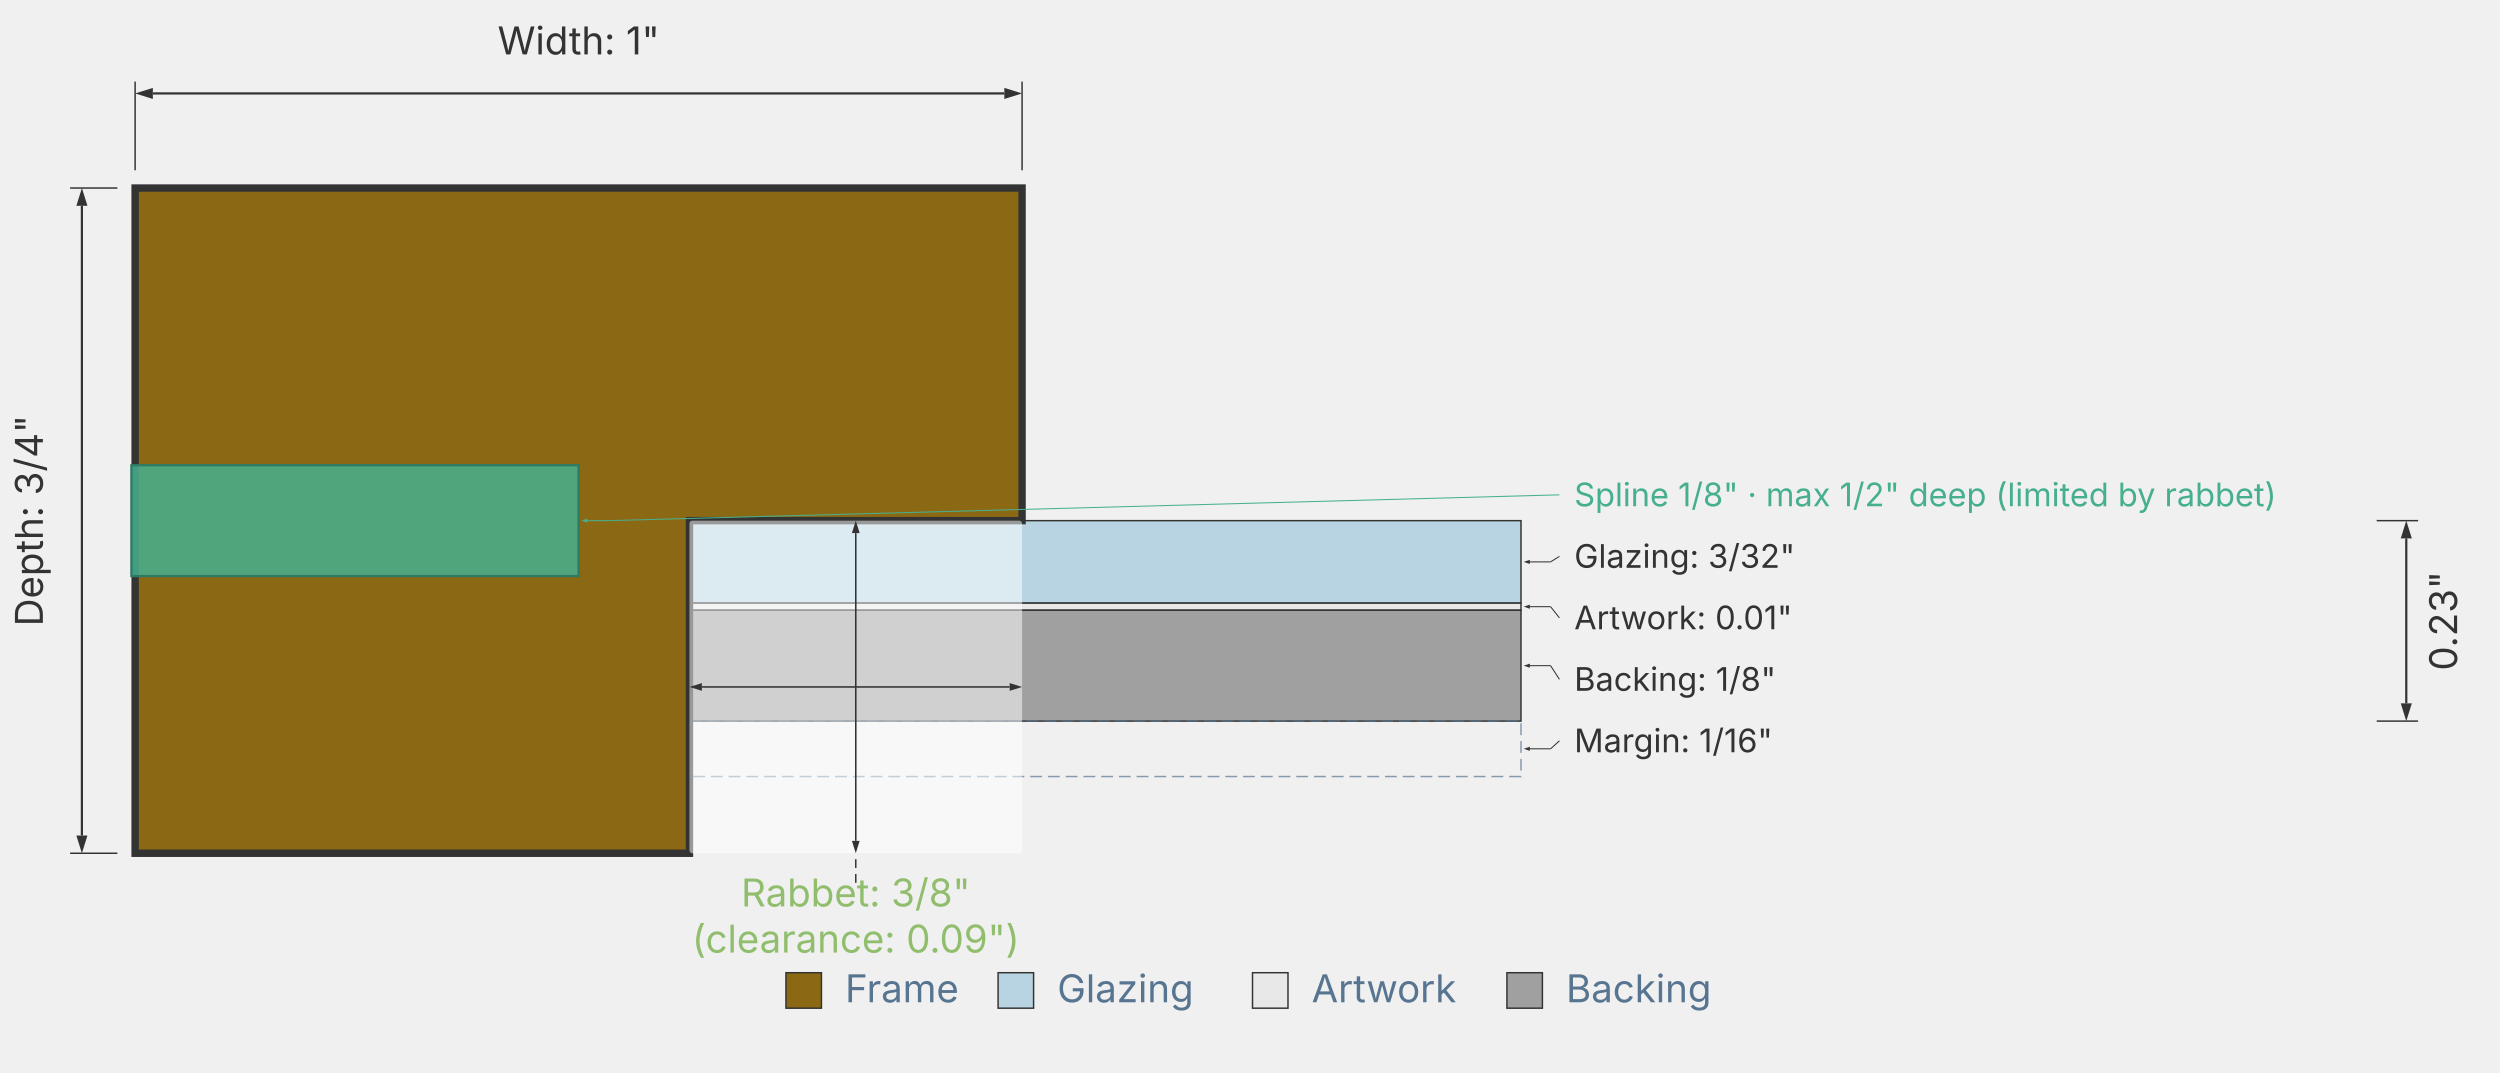
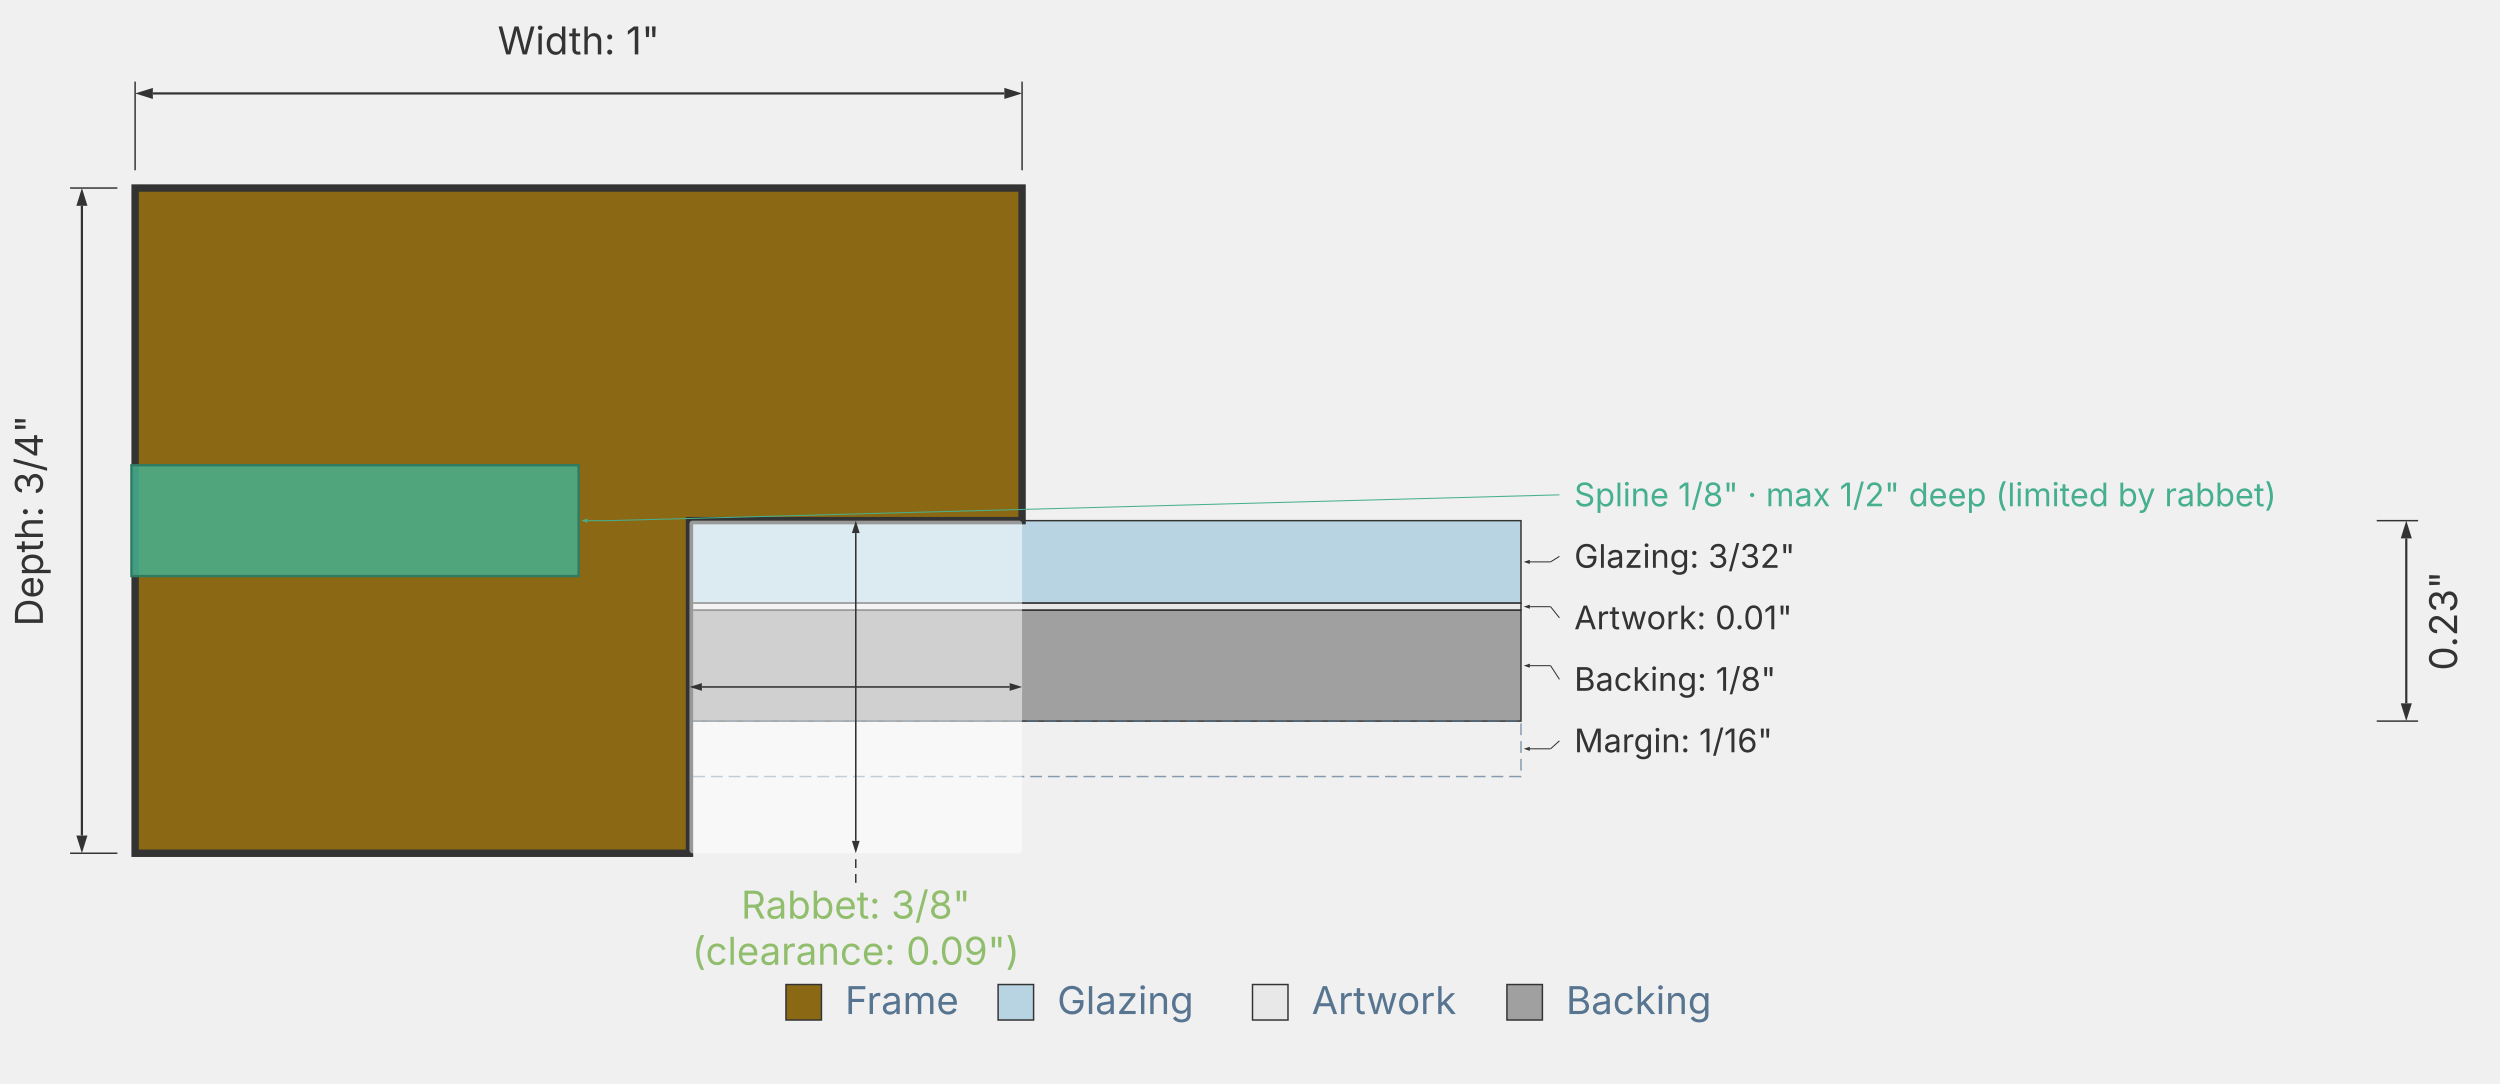
- <svg xmlns="http://www.w3.org/2000/svg" viewBox="-22.79 110.70 845.58 362.60">
+ <svg xmlns="http://www.w3.org/2000/svg" viewBox="-22.79 108.70 845.58 366.60">
  <g id="section-content" transform="translate(-86.15, 0)">
    <g id="section-geometry">
-       <rect x="296.56" y="286.80" width="281.25" height="27.90" stroke="#333333" stroke-width="0.5" fill="#B8D4E3" />
-       <rect x="296.56" y="314.70" width="281.25" height="2.40" stroke="#333333" stroke-width="0.5" fill="#E8E8E8" />
-       <rect x="296.56" y="317.10" width="281.25" height="37.50" stroke="#333333" stroke-width="0.5" fill="#A0A0A0" />
-       <rect x="296.56" y="354.60" width="281.25" height="18.75" stroke="#577590" stroke-width="0.5" stroke-dasharray="4,2" fill="none" opacity="0.7" />
-       <polygon points="109.06,174.30 409.06,174.30 409.06,286.80 296.56,286.80 296.56,399.30 109.06,399.30" stroke="#333333" stroke-width="2.5" fill="#8B6914" />
+       <rect x="296.56" y="284.80" width="281.25" height="27.90" stroke="#333333" stroke-width="0.5" fill="#B8D4E3" />
+       <rect x="296.56" y="312.70" width="281.25" height="2.40" stroke="#333333" stroke-width="0.5" fill="#E8E8E8" />
+       <rect x="296.56" y="315.10" width="281.25" height="37.50" stroke="#333333" stroke-width="0.5" fill="#A0A0A0" />
+       <rect x="296.56" y="352.60" width="281.25" height="18.75" stroke="#577590" stroke-width="0.5" stroke-dasharray="4,2" fill="none" opacity="0.7" />
+       <polygon points="109.06,172.30 409.06,172.30 409.06,284.80 296.56,284.80 296.56,397.30 109.06,397.30" stroke="#333333" stroke-width="2.5" fill="#8B6914" />
      <g id="spline-slots">
-         <rect x="107.81" y="268.05" width="151.25" height="37.50" fill="#46af8f" fill-opacity="0.85" stroke="#2e7a63" stroke-width="0.8" />
+         <rect x="107.81" y="266.05" width="151.25" height="37.50" fill="#46af8f" fill-opacity="0.85" stroke="#2e7a63" stroke-width="0.8" />
      </g>
    </g>
    <g id="section-dimensions">
-       <line x1="103.06" y1="174.30" x2="87.06" y2="174.30" stroke="#333333" stroke-width="0.5" />
-       <line x1="103.06" y1="399.30" x2="87.06" y2="399.30" stroke="#333333" stroke-width="0.5" />
-       <polygon points="91.06,174.30 89.19,180.30 92.94,180.30" fill="#333333" data-arrow="true" />
-       <line x1="91.06" y1="180.30" x2="91.06" y2="393.30" stroke="#333333" stroke-width="0.75" />
-       <polygon points="91.06,399.30 92.94,393.30 89.19,393.30" fill="#333333" data-arrow="true" />
-       <text x="77.86" y="286.80" fill="#333333" font-family="Inter, system-ui, -apple-system, sans-serif" font-size="13px" text-anchor="middle" transform="rotate(-90 77.86 286.80)">Depth: 3/4"</text>
-       <line x1="109.06" y1="168.30" x2="109.06" y2="138.30" stroke="#333333" stroke-width="0.5" />
-       <line x1="409.06" y1="168.30" x2="409.06" y2="138.30" stroke="#333333" stroke-width="0.5" />
-       <polygon points="109.06,142.30 115.06,144.18 115.06,140.43" fill="#333333" data-arrow="true" />
-       <line x1="115.06" y1="142.30" x2="403.06" y2="142.30" stroke="#333333" stroke-width="0.75" />
-       <polygon points="409.06,142.30 403.06,140.43 403.06,144.18" fill="#333333" data-arrow="true" />
-       <text transform="translate(259.06, 129.10)" fill="#333333" font-family="Inter, system-ui, -apple-system, sans-serif" font-size="13px" text-anchor="middle">Width: 1"</text>
-       <rect x="296.56" y="286.80" width="112.50" height="112.50" fill="#FFFFFF" fill-opacity="0.5" stroke="none" rx="1" />
-       <polygon points="296.56,343.05 300.76,344.36 300.76,341.74" fill="#333333" data-arrow="true" />
-       <line x1="300.76" y1="343.05" x2="404.86" y2="343.05" stroke="#333333" stroke-width="0.525" />
-       <polygon points="409.06,343.05 404.86,341.74 404.86,344.36" fill="#333333" data-arrow="true" />
-       <polygon points="352.81,286.80 351.50,291.00 354.12,291.00" fill="#333333" data-arrow="true" />
-       <line x1="352.81" y1="291.00" x2="352.81" y2="395.10" stroke="#333333" stroke-width="0.525" />
-       <polygon points="352.81,399.30 354.12,395.10 351.50,395.10" fill="#333333" data-arrow="true" />
-       <polygon points="259.96,286.80 262.06,287.50 262.06,286.10" fill="#46af8f" data-arrow="true" />
-       <line x1="262.06" y1="286.80" x2="269.06" y2="286.80" stroke="#46af8f" stroke-width="0.35" />
-       <line x1="269.06" y1="286.80" x2="590.81" y2="278.07" stroke="#46af8f" stroke-width="0.35" />
-       <text transform="translate(595.81, 281.94)" fill="#46af8f" font-family="Inter, system-ui, -apple-system, sans-serif" font-size="11.0px">Spline 1/8" · max 1/2" deep (limited by rabbet)</text>
-       <polygon points="578.71,300.75 580.81,301.45 580.81,300.05" fill="#333333" data-arrow="true" />
-       <line x1="580.81" y1="300.75" x2="587.81" y2="300.75" stroke="#333333" stroke-width="0.35" />
-       <line x1="587.81" y1="300.75" x2="590.81" y2="298.88" stroke="#333333" stroke-width="0.35" />
-       <text transform="translate(595.81, 302.74)" fill="#333333" font-family="Inter, system-ui, -apple-system, sans-serif" font-size="11.0px">Glazing: 3/32"</text>
-       <polygon points="578.71,315.90 580.81,316.60 580.81,315.20" fill="#333333" data-arrow="true" />
-       <line x1="580.81" y1="315.90" x2="587.81" y2="315.90" stroke="#333333" stroke-width="0.35" />
-       <line x1="587.81" y1="315.90" x2="590.81" y2="319.68" stroke="#333333" stroke-width="0.35" />
-       <text transform="translate(595.81, 323.54)" fill="#333333" font-family="Inter, system-ui, -apple-system, sans-serif" font-size="11.0px">Artwork: 0.01"</text>
-       <polygon points="578.71,335.85 580.81,336.55 580.81,335.15" fill="#333333" data-arrow="true" />
-       <line x1="580.81" y1="335.85" x2="587.81" y2="335.85" stroke="#333333" stroke-width="0.35" />
-       <line x1="587.81" y1="335.85" x2="590.81" y2="340.48" stroke="#333333" stroke-width="0.35" />
-       <text transform="translate(595.81, 344.34)" fill="#333333" font-family="Inter, system-ui, -apple-system, sans-serif" font-size="11.0px">Backing: 1/8"</text>
-       <polygon points="578.71,363.97 580.81,364.67 580.81,363.27" fill="#333333" data-arrow="true" />
-       <line x1="580.81" y1="363.97" x2="587.81" y2="363.97" stroke="#333333" stroke-width="0.35" />
-       <line x1="587.81" y1="363.97" x2="590.81" y2="361.27" stroke="#333333" stroke-width="0.35" />
-       <text transform="translate(595.81, 365.14)" fill="#333333" font-family="Inter, system-ui, -apple-system, sans-serif" font-size="11.0px">Margin: 1/16"</text>
-       <line x1="867.24" y1="286.80" x2="881.24" y2="286.80" stroke="#333333" stroke-width="0.5" />
-       <line x1="867.24" y1="354.60" x2="881.24" y2="354.60" stroke="#333333" stroke-width="0.5" />
-       <polygon points="877.24,286.80 875.37,292.80 879.12,292.80" fill="#333333" data-arrow="true" />
-       <line x1="877.24" y1="292.80" x2="877.24" y2="348.60" stroke="#333333" stroke-width="0.75" />
-       <polygon points="877.24,354.60 879.12,348.60 875.37,348.60" fill="#333333" data-arrow="true" />
-       <text x="894.44" y="320.70" fill="#333333" font-family="Inter, system-ui, -apple-system, sans-serif" font-size="13px" text-anchor="middle" transform="rotate(-90 894.44 320.70)">0.23"</text>
-       <line x1="352.81" y1="401.30" x2="352.81" y2="411.30" stroke="#333333" stroke-width="0.5" stroke-dasharray="3,2" />
-       <text transform="translate(352.81, 417.30)" fill="#90be6d" font-family="Inter, system-ui, -apple-system, sans-serif" font-size="13px" text-anchor="middle">Rabbet: 3/8"</text>
-       <text transform="translate(352.81, 432.90)" fill="#90be6d" font-family="Inter, system-ui, -apple-system, sans-serif" font-size="13px" text-anchor="middle">(clearance: 0.09")</text>
+       <line x1="103.06" y1="172.30" x2="87.06" y2="172.30" stroke="#333333" stroke-width="0.5" />
+       <line x1="103.06" y1="397.30" x2="87.06" y2="397.30" stroke="#333333" stroke-width="0.5" />
+       <polygon points="91.06,172.30 89.19,178.30 92.94,178.30" fill="#333333" data-arrow="true" />
+       <line x1="91.06" y1="178.30" x2="91.06" y2="391.30" stroke="#333333" stroke-width="0.75" />
+       <polygon points="91.06,397.30 92.94,391.30 89.19,391.30" fill="#333333" data-arrow="true" />
+       <text x="77.86" y="284.80" fill="#333333" font-family="Inter, system-ui, -apple-system, sans-serif" font-size="13px" text-anchor="middle" transform="rotate(-90 77.86 284.80)">Depth: 3/4"</text>
+       <line x1="109.06" y1="166.30" x2="109.06" y2="136.30" stroke="#333333" stroke-width="0.5" />
+       <line x1="409.06" y1="166.30" x2="409.06" y2="136.30" stroke="#333333" stroke-width="0.5" />
+       <polygon points="109.06,140.30 115.06,142.18 115.06,138.43" fill="#333333" data-arrow="true" />
+       <line x1="115.06" y1="140.30" x2="403.06" y2="140.30" stroke="#333333" stroke-width="0.75" />
+       <polygon points="409.06,140.30 403.06,138.43 403.06,142.18" fill="#333333" data-arrow="true" />
+       <text transform="translate(259.06, 127.10)" fill="#333333" font-family="Inter, system-ui, -apple-system, sans-serif" font-size="13px" text-anchor="middle">Width: 1"</text>
+       <rect x="296.56" y="284.80" width="112.50" height="112.50" fill="#FFFFFF" fill-opacity="0.5" stroke="none" rx="1" />
+       <polygon points="296.56,341.05 300.76,342.36 300.76,339.74" fill="#333333" data-arrow="true" />
+       <line x1="300.76" y1="341.05" x2="404.86" y2="341.05" stroke="#333333" stroke-width="0.525" />
+       <polygon points="409.06,341.05 404.86,339.74 404.86,342.36" fill="#333333" data-arrow="true" />
+       <polygon points="352.81,284.80 351.50,289.00 354.12,289.00" fill="#333333" data-arrow="true" />
+       <line x1="352.81" y1="289.00" x2="352.81" y2="393.10" stroke="#333333" stroke-width="0.525" />
+       <polygon points="352.81,397.30 354.12,393.10 351.50,393.10" fill="#333333" data-arrow="true" />
+       <polygon points="259.96,284.80 262.06,285.50 262.06,284.10" fill="#46af8f" data-arrow="true" />
+       <line x1="262.06" y1="284.80" x2="269.06" y2="284.80" stroke="#46af8f" stroke-width="0.35" />
+       <line x1="269.06" y1="284.80" x2="590.81" y2="276.07" stroke="#46af8f" stroke-width="0.35" />
+       <text transform="translate(595.81, 279.94)" fill="#46af8f" font-family="Inter, system-ui, -apple-system, sans-serif" font-size="11.0px">Spline 1/8" · max 1/2" deep (limited by rabbet)</text>
+       <polygon points="578.71,298.75 580.81,299.45 580.81,298.05" fill="#333333" data-arrow="true" />
+       <line x1="580.81" y1="298.75" x2="587.81" y2="298.75" stroke="#333333" stroke-width="0.35" />
+       <line x1="587.81" y1="298.75" x2="590.81" y2="296.88" stroke="#333333" stroke-width="0.35" />
+       <text transform="translate(595.81, 300.74)" fill="#333333" font-family="Inter, system-ui, -apple-system, sans-serif" font-size="11.0px">Glazing: 3/32"</text>
+       <polygon points="578.71,313.90 580.81,314.60 580.81,313.20" fill="#333333" data-arrow="true" />
+       <line x1="580.81" y1="313.90" x2="587.81" y2="313.90" stroke="#333333" stroke-width="0.35" />
+       <line x1="587.81" y1="313.90" x2="590.81" y2="317.68" stroke="#333333" stroke-width="0.35" />
+       <text transform="translate(595.81, 321.54)" fill="#333333" font-family="Inter, system-ui, -apple-system, sans-serif" font-size="11.0px">Artwork: 0.01"</text>
+       <polygon points="578.71,333.85 580.81,334.55 580.81,333.15" fill="#333333" data-arrow="true" />
+       <line x1="580.81" y1="333.85" x2="587.81" y2="333.85" stroke="#333333" stroke-width="0.35" />
+       <line x1="587.81" y1="333.85" x2="590.81" y2="338.48" stroke="#333333" stroke-width="0.35" />
+       <text transform="translate(595.81, 342.34)" fill="#333333" font-family="Inter, system-ui, -apple-system, sans-serif" font-size="11.0px">Backing: 1/8"</text>
+       <polygon points="578.71,361.97 580.81,362.67 580.81,361.27" fill="#333333" data-arrow="true" />
+       <line x1="580.81" y1="361.97" x2="587.81" y2="361.97" stroke="#333333" stroke-width="0.35" />
+       <line x1="587.81" y1="361.97" x2="590.81" y2="359.27" stroke="#333333" stroke-width="0.35" />
+       <text transform="translate(595.81, 363.14)" fill="#333333" font-family="Inter, system-ui, -apple-system, sans-serif" font-size="11.0px">Margin: 1/16"</text>
+       <line x1="867.24" y1="284.80" x2="881.24" y2="284.80" stroke="#333333" stroke-width="0.5" />
+       <line x1="867.24" y1="352.60" x2="881.24" y2="352.60" stroke="#333333" stroke-width="0.5" />
+       <polygon points="877.24,284.80 875.37,290.80 879.12,290.80" fill="#333333" data-arrow="true" />
+       <line x1="877.24" y1="290.80" x2="877.24" y2="346.60" stroke="#333333" stroke-width="0.75" />
+       <polygon points="877.24,352.60 879.12,346.60 875.37,346.60" fill="#333333" data-arrow="true" />
+       <text x="894.44" y="318.70" fill="#333333" font-family="Inter, system-ui, -apple-system, sans-serif" font-size="13px" text-anchor="middle" transform="rotate(-90 894.44 318.70)">0.23"</text>
+       <line x1="352.81" y1="399.30" x2="352.81" y2="407.30" stroke="#333333" stroke-width="0.5" stroke-dasharray="3,2" />
+       <text transform="translate(352.81, 419.40)" fill="#90be6d" font-family="Inter, system-ui, -apple-system, sans-serif" font-size="13px" text-anchor="middle">Rabbet: 3/8"</text>
+       <text transform="translate(352.81, 435.00)" fill="#90be6d" font-family="Inter, system-ui, -apple-system, sans-serif" font-size="13px" text-anchor="middle">(clearance: 0.09")</text>
    </g>
  </g>
  <g id="legend">
-     <rect x="243.05" y="439.70" width="12" height="12" fill="#8B6914" stroke="#333333" stroke-width="0.5" />
-     <text transform="translate(263.05, 449.70)" fill="#577590" font-family="Inter, system-ui, -apple-system, sans-serif" font-size="13px">Frame</text>
-     <rect x="314.80" y="439.70" width="12" height="12" fill="#B8D4E3" stroke="#333333" stroke-width="0.5" />
-     <text transform="translate(334.80, 449.70)" fill="#577590" font-family="Inter, system-ui, -apple-system, sans-serif" font-size="13px">Glazing</text>
-     <rect x="400.85" y="439.70" width="12" height="12" fill="#E8E8E8" stroke="#333333" stroke-width="0.5" />
-     <text transform="translate(420.85, 449.70)" fill="#577590" font-family="Inter, system-ui, -apple-system, sans-serif" font-size="13px">Artwork</text>
-     <rect x="486.90" y="439.70" width="12" height="12" fill="#A0A0A0" stroke="#333333" stroke-width="0.5" />
-     <text transform="translate(506.90, 449.70)" fill="#577590" font-family="Inter, system-ui, -apple-system, sans-serif" font-size="13px">Backing</text>
+     <rect x="243.05" y="441.70" width="12" height="12" fill="#8B6914" stroke="#333333" stroke-width="0.5" />
+     <text transform="translate(263.05, 451.70)" fill="#577590" font-family="Inter, system-ui, -apple-system, sans-serif" font-size="13px">Frame</text>
+     <rect x="314.80" y="441.70" width="12" height="12" fill="#B8D4E3" stroke="#333333" stroke-width="0.5" />
+     <text transform="translate(334.80, 451.70)" fill="#577590" font-family="Inter, system-ui, -apple-system, sans-serif" font-size="13px">Glazing</text>
+     <rect x="400.85" y="441.70" width="12" height="12" fill="#E8E8E8" stroke="#333333" stroke-width="0.5" />
+     <text transform="translate(420.85, 451.70)" fill="#577590" font-family="Inter, system-ui, -apple-system, sans-serif" font-size="13px">Artwork</text>
+     <rect x="486.90" y="441.70" width="12" height="12" fill="#A0A0A0" stroke="#333333" stroke-width="0.5" />
+     <text transform="translate(506.90, 451.70)" fill="#577590" font-family="Inter, system-ui, -apple-system, sans-serif" font-size="13px">Backing</text>
  </g>
</svg>
